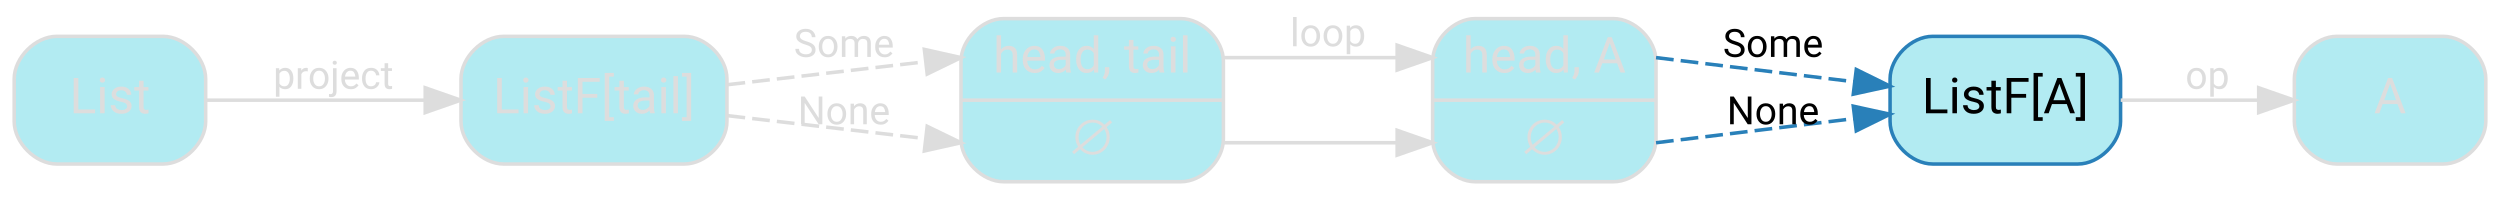
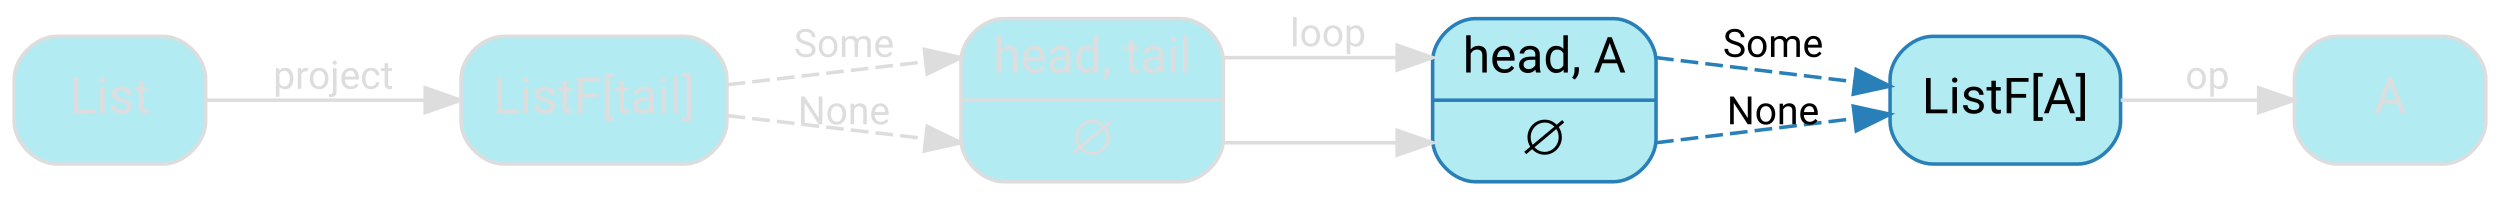
<svg xmlns="http://www.w3.org/2000/svg" width="705pt" height="56pt" viewBox="0.00 0.00 705.00 55.50">
  <g id="graph0" class="graph" transform="scale(1 1) rotate(0) translate(4 51.5)">
    <g id="node1" class="node">
      <path fill="#b2ebf2" stroke="#dddddd" d="M279,-.5C279,-.5 329,-.5 329,-.5 335,-.5 341,-6.5 341,-12.5 341,-12.5 341,-34.5 341,-34.5 341,-40.5 335,-46.5 329,-46.5 329,-46.5 279,-46.5 279,-46.5 273,-46.5 267,-40.5 267,-34.5 267,-34.5 267,-12.5 267,-12.5 267,-6.5 273,-.5 279,-.5" />
      <text text-anchor="middle" x="304" y="-31.3" font-family="Segoe UI,Roboto,Helvetica,Arial,sans-serif" font-size="14.00" fill="#dddddd">head, tail</text>
      <polyline fill="none" stroke="#dddddd" points="267,-23.5 341,-23.5 " />
      <text text-anchor="middle" x="304" y="-8.3" font-family="Segoe UI,Roboto,Helvetica,Arial,sans-serif" font-size="14.00" fill="#dddddd">∅</text>
    </g>
    <g id="node2" class="node">
-       <path fill="#b2ebf2" stroke="#dddddd" d="M412,-.5C412,-.5 451,-.5 451,-.5 457,-.5 463,-6.5 463,-12.5 463,-12.5 463,-34.5 463,-34.5 463,-40.5 457,-46.5 451,-46.5 451,-46.5 412,-46.5 412,-46.5 406,-46.5 400,-40.5 400,-34.5 400,-34.5 400,-12.5 400,-12.5 400,-6.5 406,-.5 412,-.5" />
-       <text text-anchor="middle" x="431.5" y="-31.3" font-family="Segoe UI,Roboto,Helvetica,Arial,sans-serif" font-size="14.00" fill="#dddddd">head, A</text>
-       <polyline fill="none" stroke="#dddddd" points="400,-23.5 463,-23.5 " />
-       <text text-anchor="middle" x="431.5" y="-8.3" font-family="Segoe UI,Roboto,Helvetica,Arial,sans-serif" font-size="14.00" fill="#dddddd">∅</text>
+       <path fill="#b2ebf2" stroke="#2980b9" d="M412,-.5C412,-.5 451,-.5 451,-.5 457,-.5 463,-6.5 463,-12.5 463,-12.5 463,-34.5 463,-34.5 463,-40.5 457,-46.5 451,-46.5 451,-46.5 412,-46.5 412,-46.5 406,-46.5 400,-40.5 400,-34.5 400,-34.5 400,-12.5 400,-12.5 400,-6.5 406,-.5 412,-.5" />
+       <text text-anchor="middle" x="431.5" y="-31.3" font-family="Segoe UI,Roboto,Helvetica,Arial,sans-serif" font-size="14.00" fill="#000000">head, A</text>
+       <polyline fill="none" stroke="#2980b9" points="400,-23.5 463,-23.5 " />
+       <text text-anchor="middle" x="431.5" y="-8.3" font-family="Segoe UI,Roboto,Helvetica,Arial,sans-serif" font-size="14.00" fill="#000000">∅</text>
    </g>
    <g id="edge4" class="edge">
      <path fill="none" stroke="#dddddd" d="M341,-35.5C341,-35.5 373.159,-35.5 389.991,-35.5" />
      <polygon fill="#dddddd" stroke="#dddddd" points="390,-39 400,-35.5 390,-32 390,-39" />
      <text text-anchor="middle" x="370.5" y="-38.7" font-family="Segoe UI,Roboto,Helvetica,Arial,sans-serif" font-size="11.00" fill="#dddddd">loop</text>
    </g>
    <g id="edge5" class="edge">
      <path fill="none" stroke="#dddddd" d="M341,-11.5C341,-11.5 373.159,-11.5 389.991,-11.5" />
      <polygon fill="#dddddd" stroke="#dddddd" points="390,-15 400,-11.5 390,-8 390,-15" />
    </g>
    <g id="node4" class="node">
      <path fill="#b2ebf2" stroke="#2980b9" d="M582,-41.5C582,-41.5 541,-41.5 541,-41.5 535,-41.5 529,-35.5 529,-29.5 529,-29.5 529,-17.5 529,-17.5 529,-11.5 535,-5.5 541,-5.5 541,-5.5 582,-5.5 582,-5.5 588,-5.5 594,-11.5 594,-17.5 594,-17.5 594,-29.5 594,-29.5 594,-35.5 588,-41.5 582,-41.5" />
      <text text-anchor="middle" x="561.5" y="-19.8" font-family="Segoe UI,Roboto,Helvetica,Arial,sans-serif" font-size="14.00" fill="#000000">ListF[A]</text>
    </g>
    <g id="edge6" class="edge">
      <path fill="none" stroke="#2980b9" stroke-dasharray="5,2" d="M463,-35.5C463,-35.5 492.315,-31.929 518.96,-28.683" />
      <polygon fill="#2980b9" stroke="#2980b9" points="519.471,-32.146 528.974,-27.462 518.625,-25.198 519.471,-32.146" />
      <text text-anchor="middle" x="496" y="-35.7" font-family="Segoe UI,Roboto,Helvetica,Arial,sans-serif" font-size="11.00" fill="#000000">Some</text>
    </g>
    <g id="edge7" class="edge">
      <path fill="none" stroke="#2980b9" stroke-dasharray="5,2" d="M463,-11.5C463,-11.5 492.315,-15.071 518.96,-18.317" />
      <polygon fill="#2980b9" stroke="#2980b9" points="518.625,-21.802 528.974,-19.538 519.471,-14.854 518.625,-21.802" />
      <text text-anchor="middle" x="496" y="-16.7" font-family="Segoe UI,Roboto,Helvetica,Arial,sans-serif" font-size="11.00" fill="#000000">None</text>
    </g>
    <g id="node3" class="node">
      <path fill="#b2ebf2" stroke="#dddddd" d="M189,-41.5C189,-41.5 138,-41.5 138,-41.5 132,-41.5 126,-35.5 126,-29.5 126,-29.5 126,-17.5 126,-17.5 126,-11.5 132,-5.5 138,-5.5 138,-5.5 189,-5.5 189,-5.5 195,-5.5 201,-11.5 201,-17.5 201,-17.5 201,-29.5 201,-29.5 201,-35.5 195,-41.5 189,-41.5" />
      <text text-anchor="middle" x="163.5" y="-19.8" font-family="Segoe UI,Roboto,Helvetica,Arial,sans-serif" font-size="14.00" fill="#dddddd">ListF[tail]</text>
    </g>
    <g id="edge2" class="edge">
      <path fill="none" stroke="#dddddd" stroke-dasharray="5,2" d="M201.159,-27.866C221.042,-30.172 243.929,-32.825 256.808,-34.318" />
      <polygon fill="#dddddd" stroke="#dddddd" points="256.663,-37.825 267,-35.5 257.47,-30.872 256.663,-37.825" />
      <text text-anchor="middle" x="234" y="-35.7" font-family="Segoe UI,Roboto,Helvetica,Arial,sans-serif" font-size="11.00" fill="#dddddd">Some</text>
    </g>
    <g id="edge3" class="edge">
      <path fill="none" stroke="#dddddd" stroke-dasharray="5,2" d="M201.159,-19.134C221.042,-16.828 243.929,-14.175 256.808,-12.682" />
      <polygon fill="#dddddd" stroke="#dddddd" points="257.47,-16.128 267,-11.5 256.663,-9.175 257.47,-16.128" />
      <text text-anchor="middle" x="234" y="-16.7" font-family="Segoe UI,Roboto,Helvetica,Arial,sans-serif" font-size="11.00" fill="#dddddd">None</text>
    </g>
    <g id="node6" class="node">
      <path fill="#b2ebf2" stroke="#dddddd" d="M685,-41.5C685,-41.5 655,-41.5 655,-41.5 649,-41.5 643,-35.5 643,-29.5 643,-29.5 643,-17.5 643,-17.5 643,-11.5 649,-5.5 655,-5.5 655,-5.5 685,-5.5 685,-5.5 691,-5.5 697,-11.5 697,-17.5 697,-17.5 697,-29.5 697,-29.5 697,-35.5 691,-41.5 685,-41.5" />
      <text text-anchor="middle" x="670" y="-19.8" font-family="Segoe UI,Roboto,Helvetica,Arial,sans-serif" font-size="14.00" fill="#dddddd">A</text>
    </g>
    <g id="edge8" class="edge">
      <path fill="none" stroke="#dddddd" d="M594.054,-23.5C606.245,-23.5 620.187,-23.5 632.769,-23.5" />
      <polygon fill="#dddddd" stroke="#dddddd" points="632.951,-27 642.951,-23.5 632.951,-20 632.951,-27" />
      <text text-anchor="middle" x="618.5" y="-26.7" font-family="Segoe UI,Roboto,Helvetica,Arial,sans-serif" font-size="11.00" fill="#dddddd">op</text>
    </g>
    <g id="node5" class="node">
      <path fill="#b2ebf2" stroke="#dddddd" d="M42,-41.5C42,-41.5 12,-41.5 12,-41.5 6,-41.5 0,-35.5 0,-29.5 0,-29.5 0,-17.5 0,-17.5 0,-11.5 6,-5.5 12,-5.5 12,-5.5 42,-5.5 42,-5.5 48,-5.5 54,-11.5 54,-17.5 54,-17.5 54,-29.5 54,-29.5 54,-35.5 48,-41.5 42,-41.5" />
      <text text-anchor="middle" x="27" y="-19.8" font-family="Segoe UI,Roboto,Helvetica,Arial,sans-serif" font-size="14.00" fill="#dddddd">List</text>
    </g>
    <g id="edge1" class="edge">
      <path fill="none" stroke="#dddddd" d="M54.295,-23.5C71.866,-23.5 95.183,-23.5 115.76,-23.5" />
      <polygon fill="#dddddd" stroke="#dddddd" points="115.913,-27 125.913,-23.5 115.913,-20 115.913,-27" />
      <text text-anchor="middle" x="90" y="-26.7" font-family="Segoe UI,Roboto,Helvetica,Arial,sans-serif" font-size="11.00" fill="#dddddd">project</text>
    </g>
  </g>
</svg>
